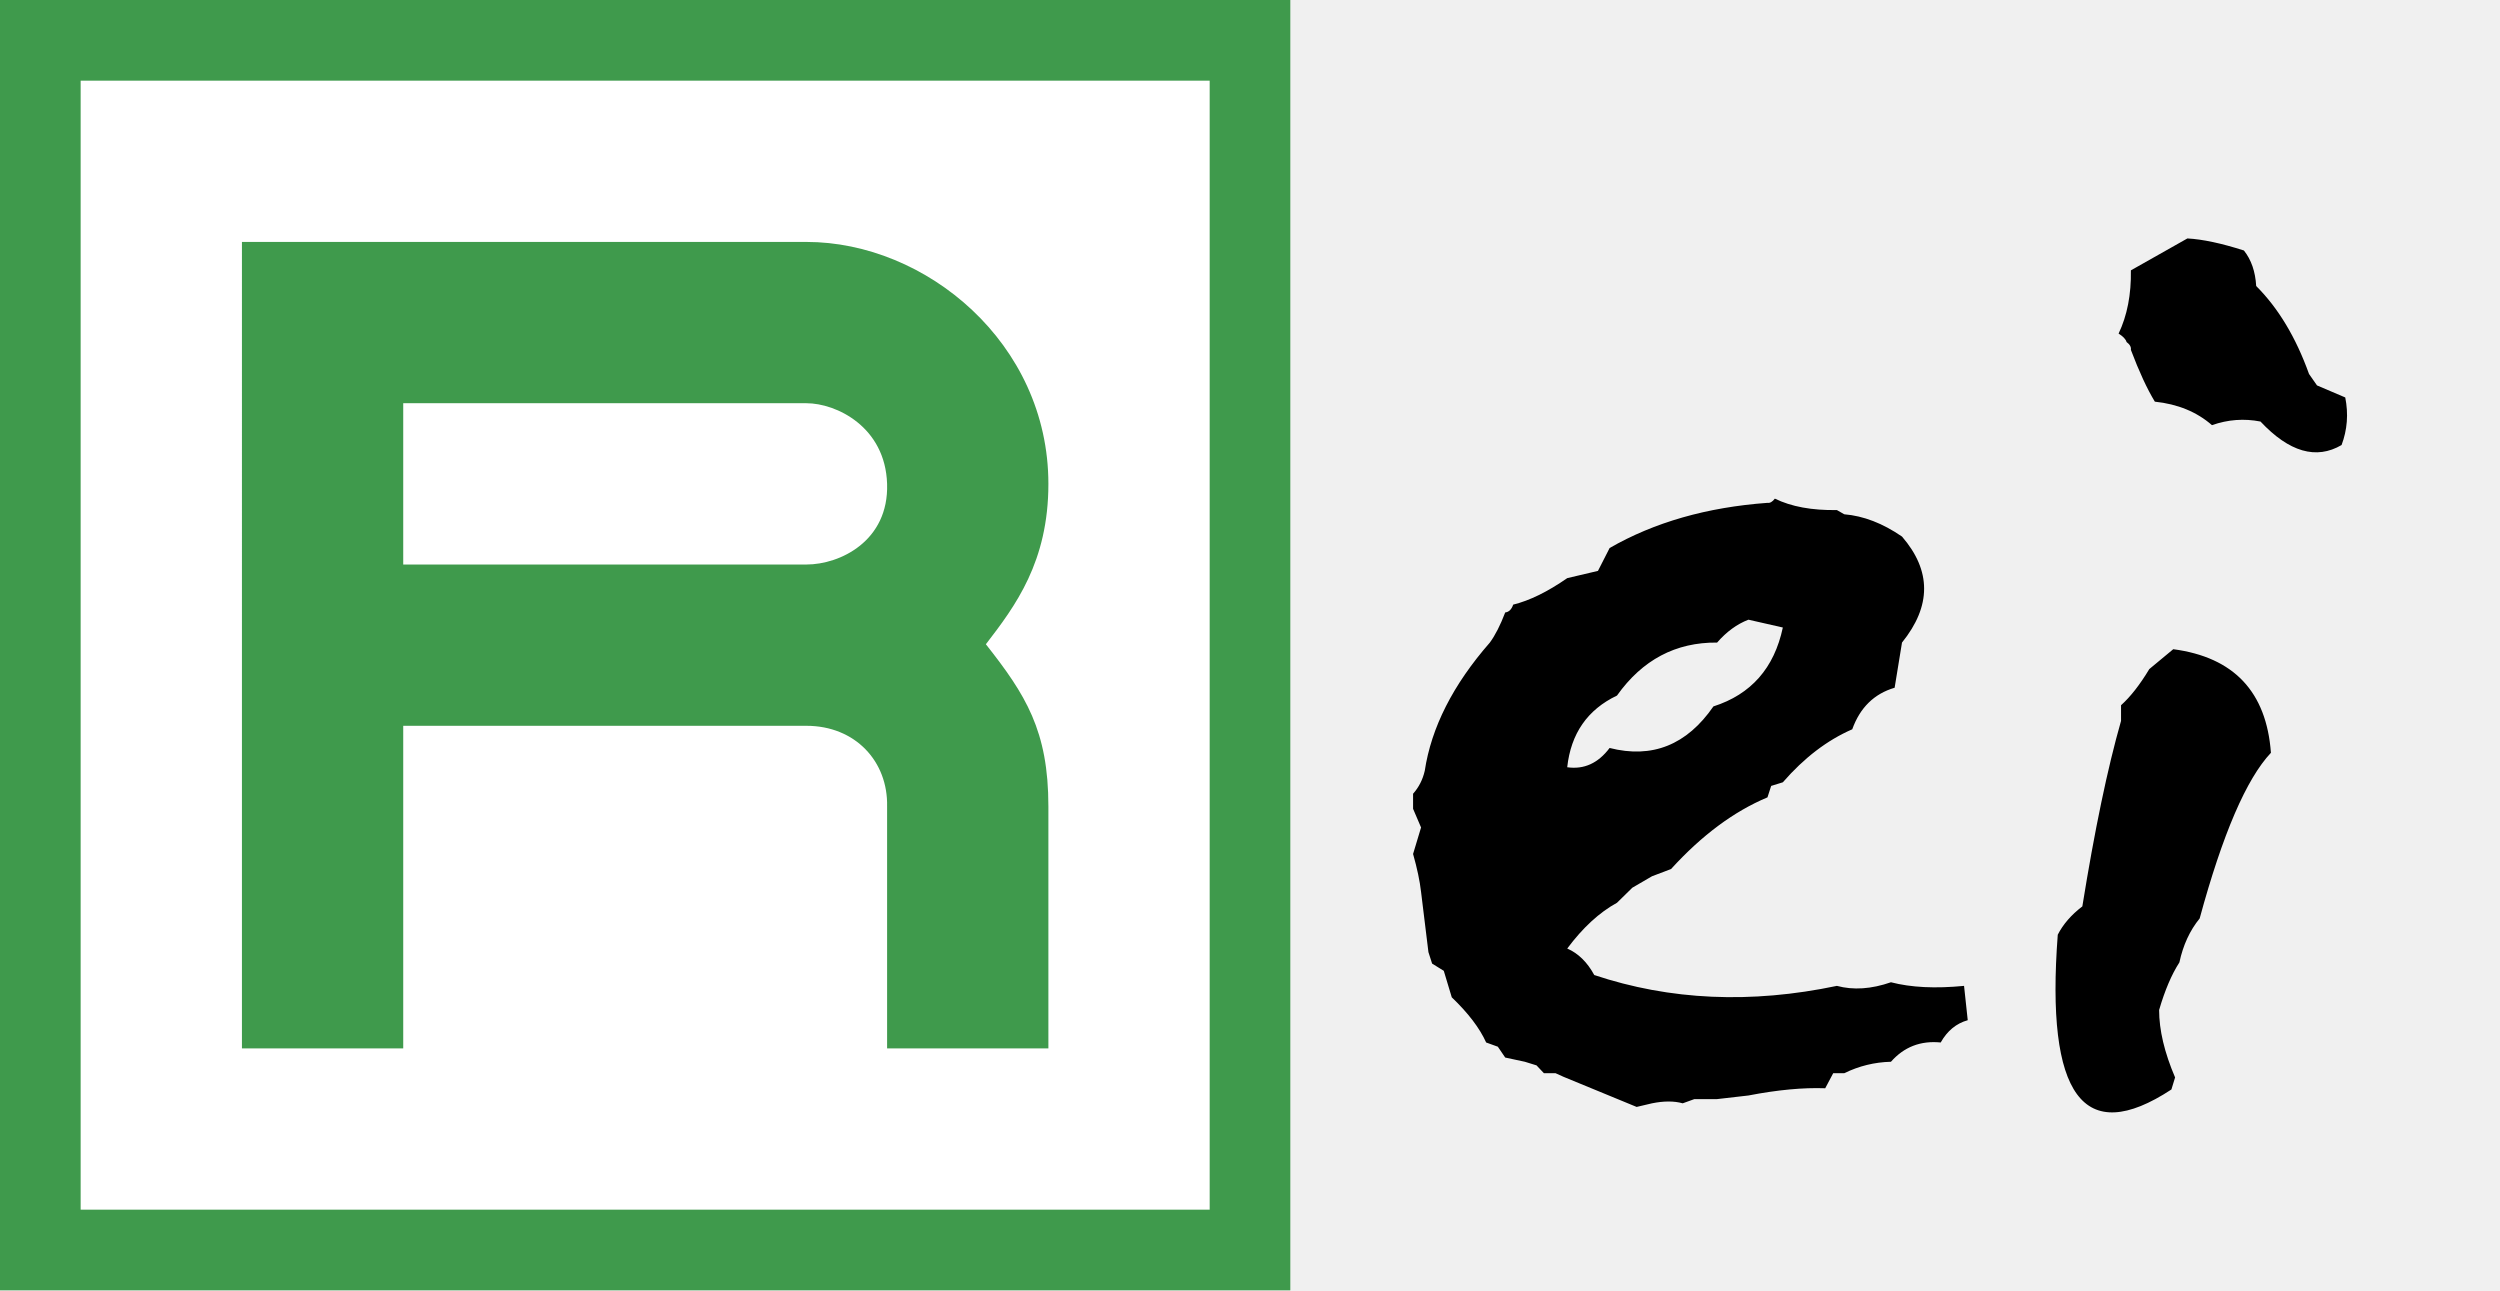
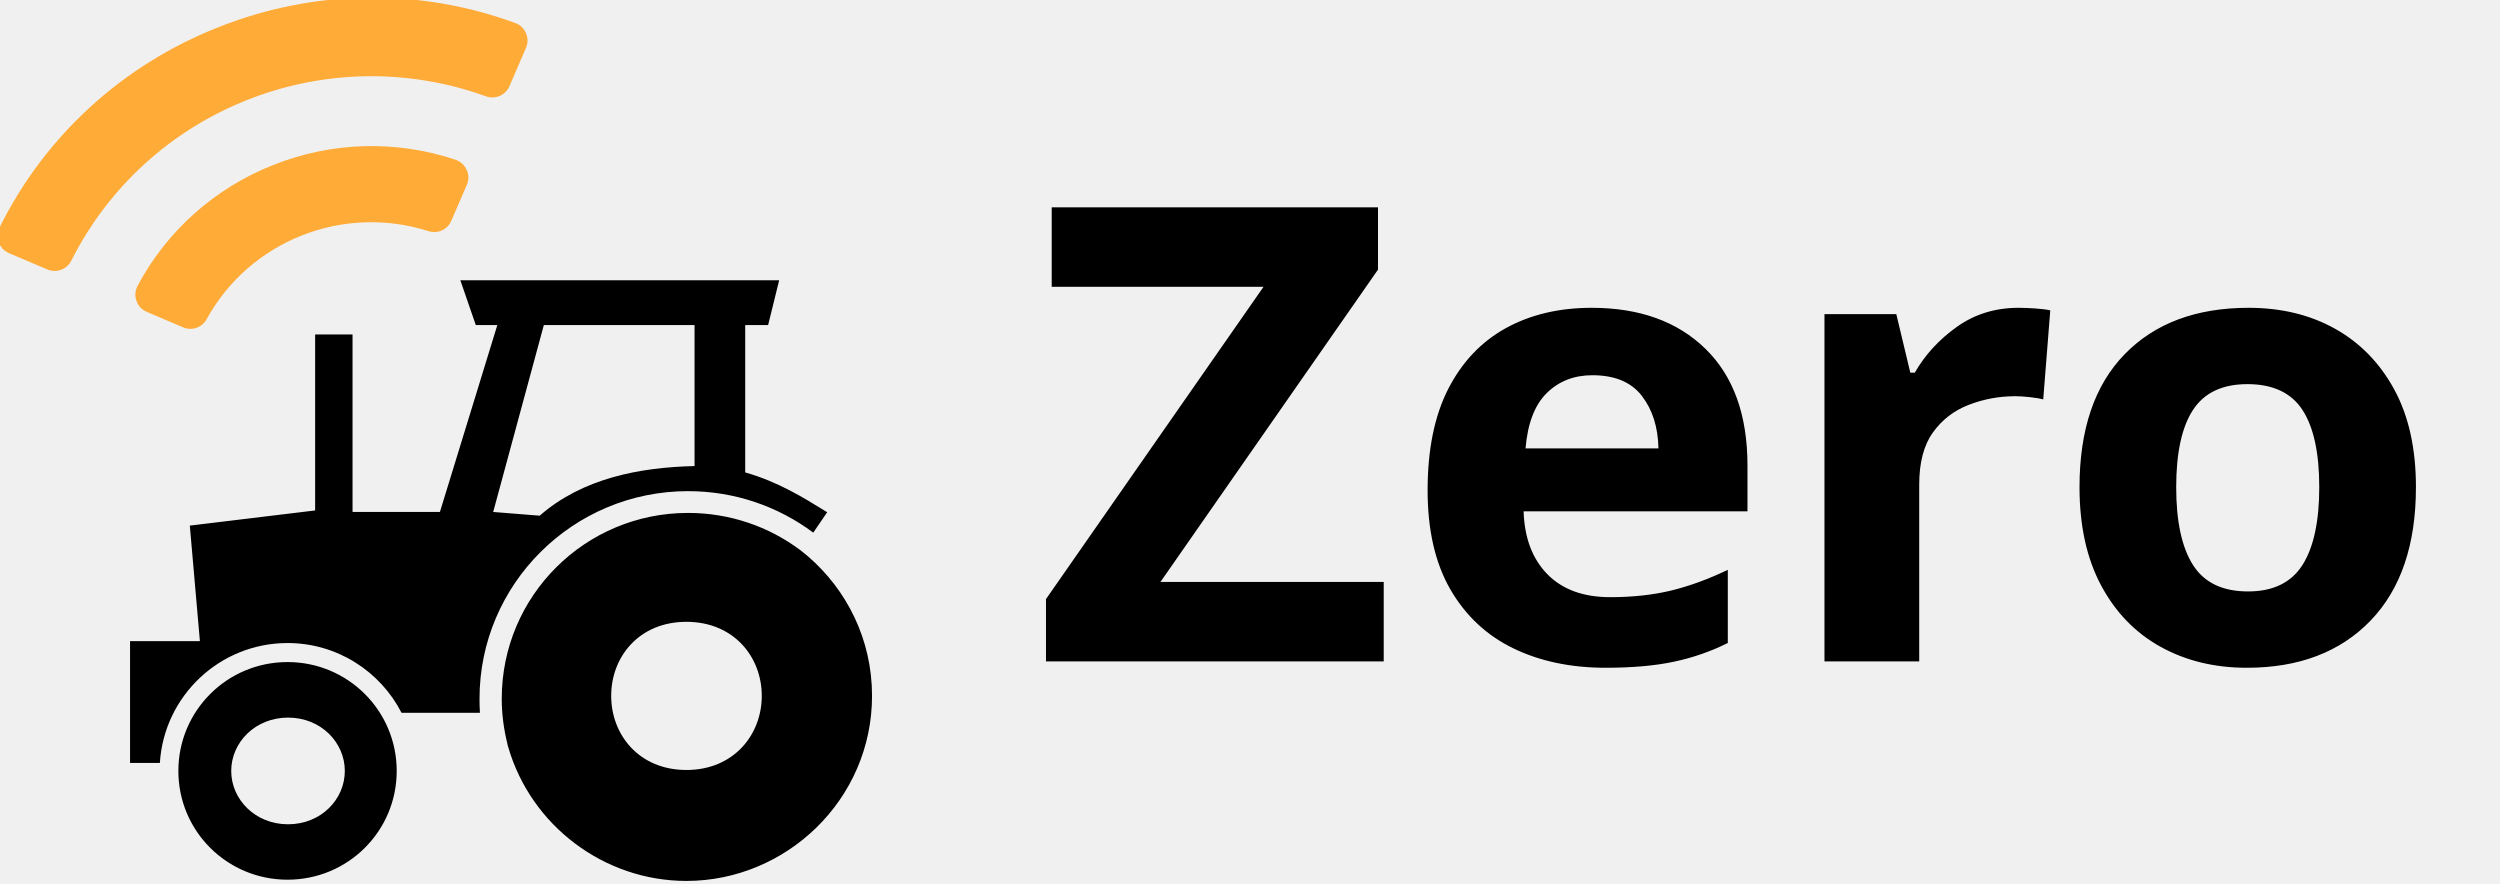
- <svg xmlns="http://www.w3.org/2000/svg" xmlns:xlink="http://www.w3.org/1999/xlink" width="310" height="160" id="svg2" version="1.1">
-   <defs id="defs4">
-     <linearGradient id="linearGradient3844">
-       <stop style="stop-color:#ffffff;stop-opacity:1;" offset="0" id="stop3846" />
-       <stop style="stop-color:#eaeaea;stop-opacity:1;" offset="1" id="stop3848" />
-     </linearGradient>
-     <linearGradient id="linearGradient3834">
-       <stop style="stop-color:#60c366;stop-opacity:1;" offset="0" id="stop3840" />
-       <stop style="stop-color:#1b6c2e;stop-opacity:1;" offset="1" id="stop3842" />
-     </linearGradient>
-     <filter id="filter3826" color-interpolation-filters="sRGB">
-       <feGaussianBlur stdDeviation="2.025" id="feGaussianBlur3828" />
-     </filter>
-     <radialGradient xlink:href="#linearGradient3834" id="radialGradient3893" gradientUnits="userSpaceOnUse" gradientTransform="matrix(1.228876,0.8692726,-0.5061925,0.7155959,462.172,-87.04675)" cx="50" cy="942.362" fx="50" fy="942.362" r="75" />
-     <radialGradient xlink:href="#linearGradient3844" id="radialGradient3896" gradientUnits="userSpaceOnUse" gradientTransform="matrix(1.230689,1.091241,-0.5741892,0.6475642,-145.3249,547.9954)" cx="40.357" cy="41.471" fx="40.357" fy="41.471" r="70.714" />
-     <linearGradient y2="320" x2="-68" y1="288" x1="-100" gradientTransform="translate(-232.7664,420.6375)" gradientUnits="userSpaceOnUse" id="linearGradient2566" xlink:href="#linearGradient3265" />
-     <linearGradient id="linearGradient3265">
-       <stop id="stop3267" offset="0" style="stop-color:#7097d8;stop-opacity:1;" />
-       <stop style="stop-color:#224580;stop-opacity:1;" offset="0.314" id="stop3285" />
-       <stop id="stop3287" offset="0.688" style="stop-color:#6085c3;stop-opacity:1;" />
-       <stop id="stop3269" offset="1" style="stop-color:#1b3a6c;stop-opacity:1;" />
-     </linearGradient>
-     <linearGradient xlink:href="#linearGradient3265" id="linearGradient3116" gradientUnits="userSpaceOnUse" gradientTransform="translate(-232.7664,420.6375)" x1="-100" y1="288" x2="-68" y2="320" />
-     <linearGradient xlink:href="#linearGradient3265" id="linearGradient3122" gradientUnits="userSpaceOnUse" gradientTransform="translate(-232.7664,420.6375)" x1="-100" y1="288" x2="-68" y2="320" />
-     <linearGradient xlink:href="#linearGradient3265" id="linearGradient3126" gradientUnits="userSpaceOnUse" gradientTransform="matrix(5.000004,0,0,5.000004,540.6766,-590.5231)" x1="-100" y1="288" x2="-68" y2="320" />
-     <radialGradient xlink:href="#linearGradient3844" id="radialGradient3147" gradientUnits="userSpaceOnUse" gradientTransform="matrix(1.230689,1.091241,-0.5741892,0.6475642,-145.3249,547.9954)" cx="40.357" cy="41.471" fx="40.357" fy="41.471" r="70.714" />
-     <radialGradient xlink:href="#linearGradient3834" id="radialGradient3149" gradientUnits="userSpaceOnUse" gradientTransform="matrix(1.228876,0.8692726,-0.5061925,0.7155959,462.172,-87.04675)" cx="50" cy="942.362" fx="50" fy="942.362" r="75" />
-     <linearGradient xlink:href="#linearGradient3265" id="linearGradient3151" gradientUnits="userSpaceOnUse" gradientTransform="matrix(5.000004,0,0,5.000004,540.6766,-590.5231)" x1="-100" y1="288" x2="-68" y2="320" />
-     <linearGradient xlink:href="#linearGradient3265" id="linearGradient3158" gradientUnits="userSpaceOnUse" gradientTransform="matrix(5.000004,0,0,5.000004,540.6766,-590.5231)" x1="-100" y1="288" x2="-68" y2="320" />
-     <radialGradient xlink:href="#linearGradient3834" id="radialGradient3162" gradientUnits="userSpaceOnUse" gradientTransform="matrix(1.228876,0.8692726,-0.5061925,0.7155959,462.172,-87.04675)" cx="50" cy="942.362" fx="50" fy="942.362" r="75" />
-     <radialGradient xlink:href="#linearGradient3844" id="radialGradient3166" gradientUnits="userSpaceOnUse" gradientTransform="matrix(1.230689,1.091241,-0.5741892,0.6475642,-145.3249,547.9954)" cx="40.357" cy="41.471" fx="40.357" fy="41.471" r="70.714" />
-   </defs>
-   <g id="layer1" transform="translate(-110.5949,-586.0635)">
-     <path id="text3341" d="m 374.824,619.588 c 0.051,2.988 -0.457,5.602 -1.523,7.842 0.559,0.348 0.889,0.697 0.99,1.046 0.406,0.299 0.584,0.622 0.533,0.971 1.016,2.689 2.006,4.83 2.971,6.423 2.844,0.299 5.205,1.27 7.084,2.913 1.98,-0.697 3.986,-0.846 6.017,-0.448 3.555,3.784 6.906,4.755 10.054,2.913 0.711,-1.892 0.863,-3.859 0.457,-5.9 l -3.504,-1.494 -0.99,-1.419 c -1.625,-4.531 -3.808,-8.166 -6.551,-10.904 -0.102,-1.792 -0.609,-3.261 -1.523,-4.407 -2.793,-0.896 -5.129,-1.394 -7.008,-1.494 l -7.008,3.958 m 2.285,49.442 c -1.168,1.942 -2.336,3.436 -3.504,4.481 l 0,1.942 c -1.676,5.875 -3.275,13.543 -4.799,23.003 -1.371,1.046 -2.387,2.216 -3.047,3.51 -1.523,19.966 3.174,26.364 14.091,19.194 l 0.457,-1.494 c -1.32,-3.087 -1.98,-5.875 -1.98,-8.365 0.711,-2.44 1.549,-4.407 2.514,-5.9 0.457,-2.141 1.295,-3.958 2.514,-5.452 2.844,-10.456 5.789,-17.302 8.836,-20.539 -0.559,-7.568 -4.596,-11.85 -12.111,-12.846 l -2.971,2.465 M 330.678,647.893 c -0.304,0.399 -0.609,0.573 -0.914,0.523 -7.515,0.548 -14.041,2.415 -19.575,5.601 l -1.447,2.838 -3.808,0.896 c -2.437,1.693 -4.672,2.788 -6.703,3.286 -0.203,0.598 -0.533,0.921 -0.99,0.971 -0.609,1.593 -1.244,2.838 -1.904,3.734 -4.57,5.228 -7.261,10.531 -8.074,15.908 -0.254,1.095 -0.736,2.042 -1.447,2.838 l 0,1.867 0.99,2.315 -0.99,3.286 c 0.508,1.792 0.838,3.361 0.99,4.705 l 0.914,7.469 0.457,1.419 1.447,0.896 0.99,3.286 c 2.031,1.942 3.453,3.809 4.265,5.601 l 1.447,0.523 0.914,1.344 2.437,0.523 1.447,0.448 0.914,0.971 1.447,0 0.99,0.448 9.064,3.734 1.904,-0.448 c 1.473,-0.299 2.742,-0.299 3.808,0 l 1.447,-0.523 2.818,0 3.885,-0.448 c 3.605,-0.697 6.779,-0.996 9.521,-0.896 l 0.99,-1.867 1.371,0 c 1.828,-0.896 3.758,-1.369 5.789,-1.419 1.625,-1.842 3.681,-2.639 6.17,-2.39 0.812,-1.444 1.93,-2.365 3.352,-2.763 l -0.457,-4.257 c -3.555,0.348 -6.576,0.199 -9.064,-0.448 -2.437,0.846 -4.672,0.996 -6.703,0.448 -10.664,2.241 -20.693,1.792 -30.087,-1.344 -0.863,-1.593 -1.98,-2.689 -3.351,-3.286 1.93,-2.589 3.986,-4.481 6.17,-5.676 l 1.904,-1.867 2.437,-1.419 2.361,-0.896 c 3.808,-4.182 7.795,-7.145 11.958,-8.888 l 0.457,-1.419 1.447,-0.448 c 2.64,-3.037 5.509,-5.228 8.607,-6.572 0.965,-2.689 2.717,-4.406 5.256,-5.153 l 0.914,-5.602 c 3.656,-4.531 3.656,-8.912 0,-13.145 -2.387,-1.643 -4.773,-2.564 -7.16,-2.763 l -0.914,-0.523 c -3.098,0.05 -5.662,-0.423 -7.693,-1.419 m 0.99,15.983 c -1.066,5.029 -3.935,8.29 -8.607,9.784 -3.301,4.78 -7.591,6.498 -12.873,5.153 -1.422,1.892 -3.174,2.689 -5.256,2.39 0.457,-4.182 2.514,-7.145 6.17,-8.888 3.148,-4.431 7.287,-6.622 12.416,-6.572 1.168,-1.344 2.463,-2.29 3.885,-2.838 l 4.265,0.971" style="font-size:40.263px;font-style:normal;font-weight:normal;line-height:100%;fill:#000000;fill-opacity:1;stroke:none;font-family:Bitstream Vera Sans" />
-     <g id="g3047" transform="matrix(1.142857,0,0,1.142857,99.16637,-445.2075)">
-       <rect y="906.983" x="15.504" height="130.53" width="129.453" id="rect3013" style="color:#000000;fill:#ffffff;fill-opacity:1;fill-rule:evenodd;stroke:none;stroke-width:20;marker:none;visibility:visible;display:inline;overflow:visible;enable-background:accumulate" />
-       <path id="path2544-4-6" d="m 10,902.362 0,140 140,0 0,-140 z m 8.75,8.75 122.5,0 0,122.5 -122.5,0 z m 17.5,17.5 -2.3e-5,87.5 17.5,0 0,-35 43.75,0 c 5.302,0 8.858,3.87 8.75,8.75 l 3.9e-4,26.25 17.5,0 0,-26.25 c 0,-8.222 -2.461,-12.116 -6.784,-17.599 3.205,-4.161 6.785,-8.953 6.784,-17.401 C 123.749,939.568 110.437,928.612 97.5,928.612 z M 53.75,946.112 l 43.75,4.1e-4 c 3.225,2e-5 8.555,2.548 8.75,8.75 0.195,6.202 -5.114,8.75 -8.75,8.75 l -43.75,0 z" style="fill:#3f9a4c;fill-opacity:1;fill-rule:nonzero;stroke:none" />
+ <svg xmlns="http://www.w3.org/2000/svg" width="566.041" height="200" id="svg2986" version="1.1">
+   <defs id="defs2988" />
+   <g id="layer1" transform="translate(-40,-292.3622)">
+     <text xml:space="preserve" style="font-size:144px;font-style:normal;font-variant:normal;font-weight:bold;font-stretch:normal;text-align:start;line-height:125%;letter-spacing:0px;word-spacing:0px;writing-mode:lr-tb;text-anchor:start;fill:#000000;fill-opacity:1;stroke:none;font-family:Montserrat;-inkscape-font-specification:Montserrat Bold" x="273.376" y="442.114" id="text4307-5">
+       <tspan id="tspan4309-4" x="273.376" y="442.114">Zero</tspan>
+     </text>
+     <g transform="translate(-0.5536216,-0.5415934)" id="g4836">
+       <path id="path8610-5" d="m 143.725,329.077 c 1.131,0.405 2.01,1.217 2.482,2.279 0.538,1.09 0.519,2.303 0.05,3.388 l -3.53,8.172 c -0.867,2.008 -3.089,2.988 -5.178,2.318 -19.352,-6.169 -40.439,2.191 -50.187,19.907 -1.037,1.922 -3.343,2.738 -5.353,1.882 l -8.226,-3.507 c -1.103,-0.47 -1.958,-1.336 -2.325,-2.495 -0.376,-0.957 -0.33,-2.081 0.087,-3.047 l 0.131,-0.304 c 6.612,-12.461 17.536,-22.21 30.752,-27.41 13.184,-5.277 27.874,-5.684 41.297,-1.182 z m 13.524,-30.95 c 1.055,0.373 1.933,1.184 2.393,2.305 0.472,1.062 0.477,2.221 0.008,3.306 l -3.741,8.66 c -0.891,2.062 -3.206,3.08 -5.322,2.319 -36.289,-13.107 -76.619,2.907 -93.892,37.206 -1.011,2.011 -3.395,2.858 -5.416,1.996 l -8.717,-3.716 c -1.092,-0.466 -1.882,-1.303 -2.271,-2.408 -0.418,-1.039 -0.372,-2.163 0.045,-3.129 l 0.08,-0.184 c 10.259,-20.725 27.823,-36.831 49.495,-45.378 21.619,-8.633 45.524,-8.993 67.338,-0.978 z" style="fill:#ffab37;fill-opacity:1" />
+       <path id="path8660-6" d="m 144.781,356.362 3.5,10.142 4.875,0 -13,42.317 -19.781,0 0,-40.195 -8.469,0 0,39.851 -28.375,3.433 2.281,26.151 -15.812,0 0,27.587 6.75,0 c 0.935,-15.147 13.538,-27.15 28.906,-27.15 11.234,0 21.005,6.42 25.812,15.791 l 17.75,0 c -0.07,-1.048 -0.094,-2.118 -0.094,-3.183 0,-25.908 21.122,-46.998 47.219,-46.998 10.627,0 20.448,3.495 28.344,9.393 l 3.156,-4.619 c -5.483,-3.39 -11.087,-6.873 -18.562,-9.019 l 0,-33.36 5.188,0 2.5,-10.142 -72.188,0 z m 18.906,10.142 34.125,0 0,31.925 c -12.434,0.282 -25.415,2.776 -35.062,11.235 l -10.531,-0.843 11.469,-42.317 z m 32.656,42.535 c -23.31,0 -42.188,18.775 -42.188,42.067 0,3.519 0.469,6.941 1.281,10.205 0.028,0.111 0.034,0.232 0.062,0.343 0.047,0.168 0.108,0.332 0.156,0.499 5.152,17.664 21.643,30.208 40.312,30.208 22.562,0 42.031,-18.348 42.031,-41.911 0,-12.732 -5.678,-23.937 -14.469,-31.55 -0.446,-0.387 -0.913,-0.756 -1.375,-1.123 -0.147,-0.113 -0.289,-0.232 -0.438,-0.343 -7.059,-5.284 -15.865,-8.395 -25.375,-8.395 z m -0.375,24.654 c 10.685,0 17.062,7.91 17.062,16.758 0,8.849 -6.378,16.789 -17.062,16.789 -10.702,0 -17.031,-7.941 -17.031,-16.789 0,-8.849 6.33,-16.758 17.031,-16.758 z m -90.312,9.112 c -13.683,0 -24.719,11.022 -24.719,24.654 0,13.631 11.035,24.622 24.719,24.622 13.683,0 24.719,-10.991 24.719,-24.622 0,-13.631 -11.035,-24.654 -24.719,-24.654 z m 0.125,12.576 c 7.426,0 12.844,5.608 12.844,12.077 0,6.469 -5.418,12.077 -12.844,12.077 -7.426,0 -12.875,-5.608 -12.875,-12.077 0,-6.469 5.449,-12.077 12.875,-12.077 z" />
    </g>
  </g>
</svg>
